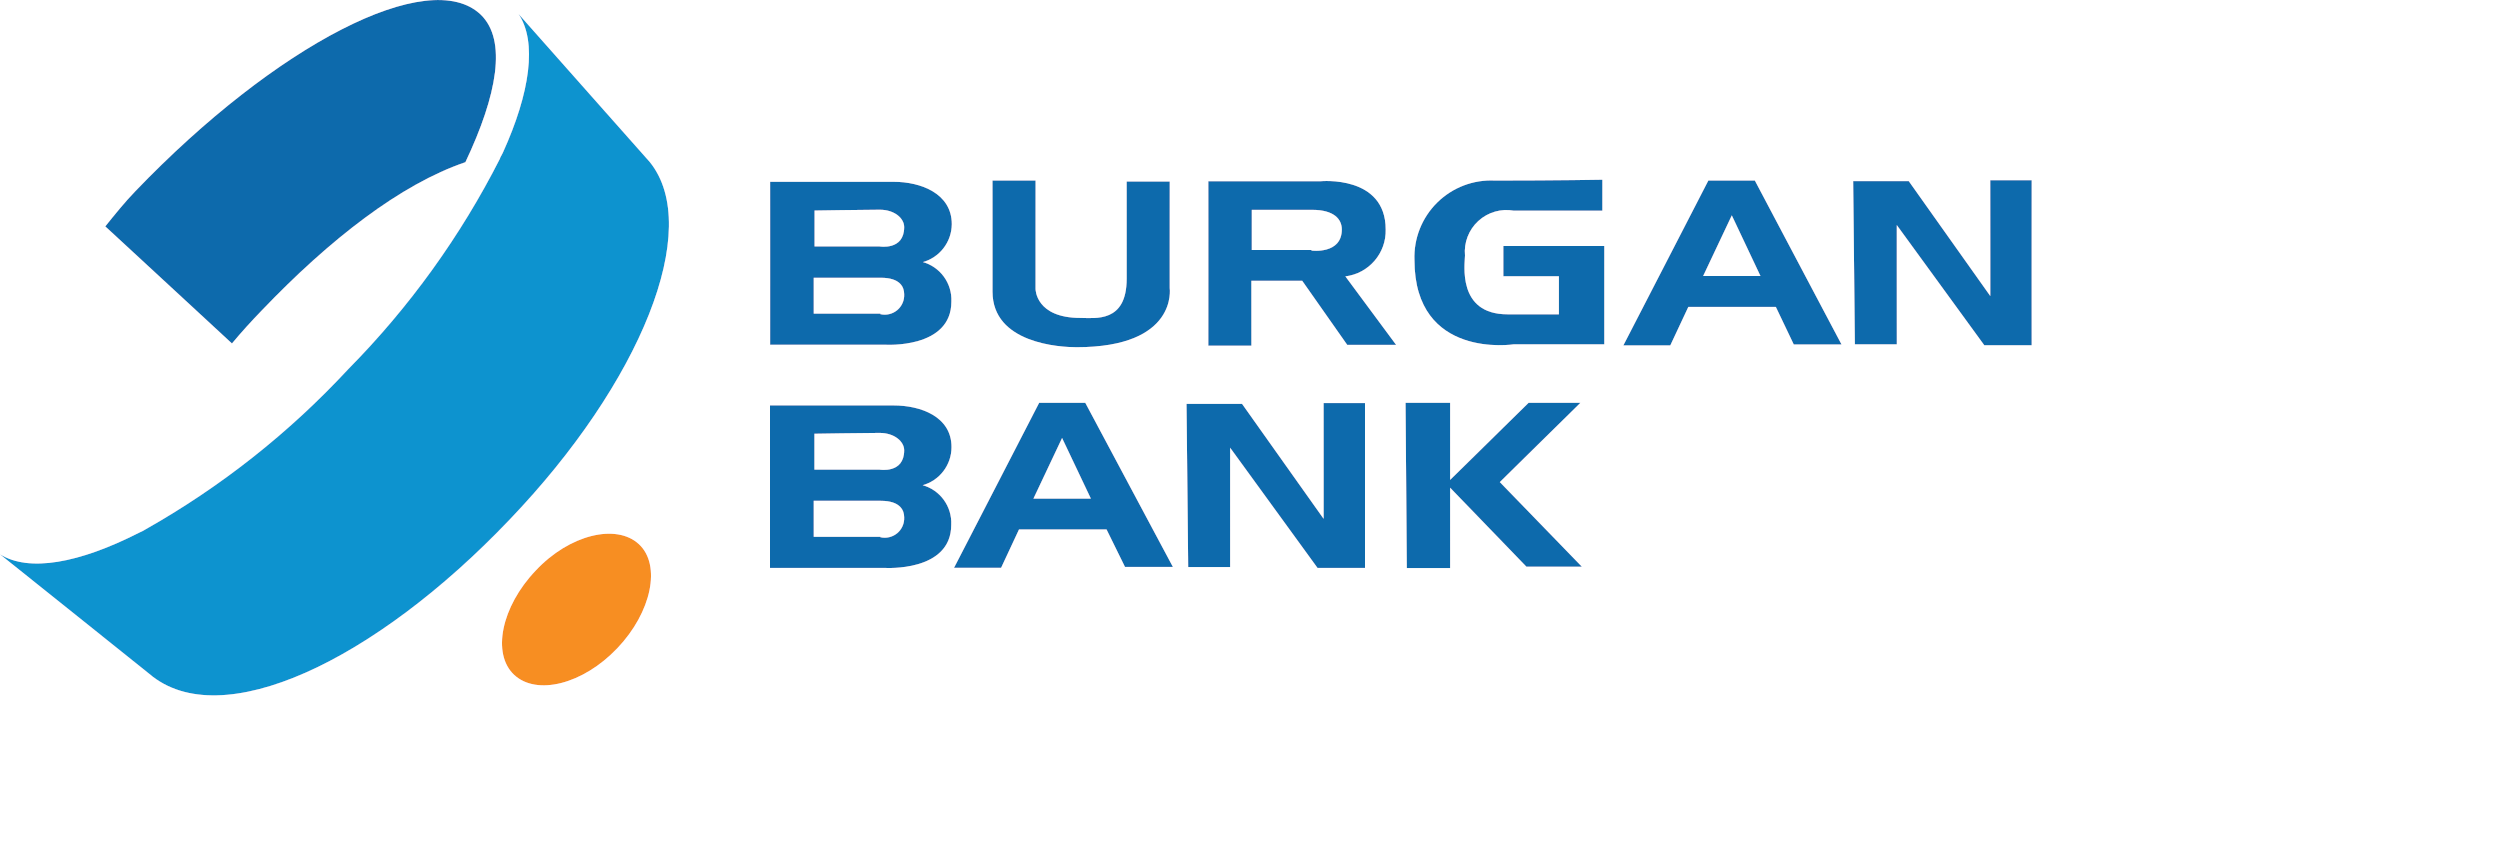
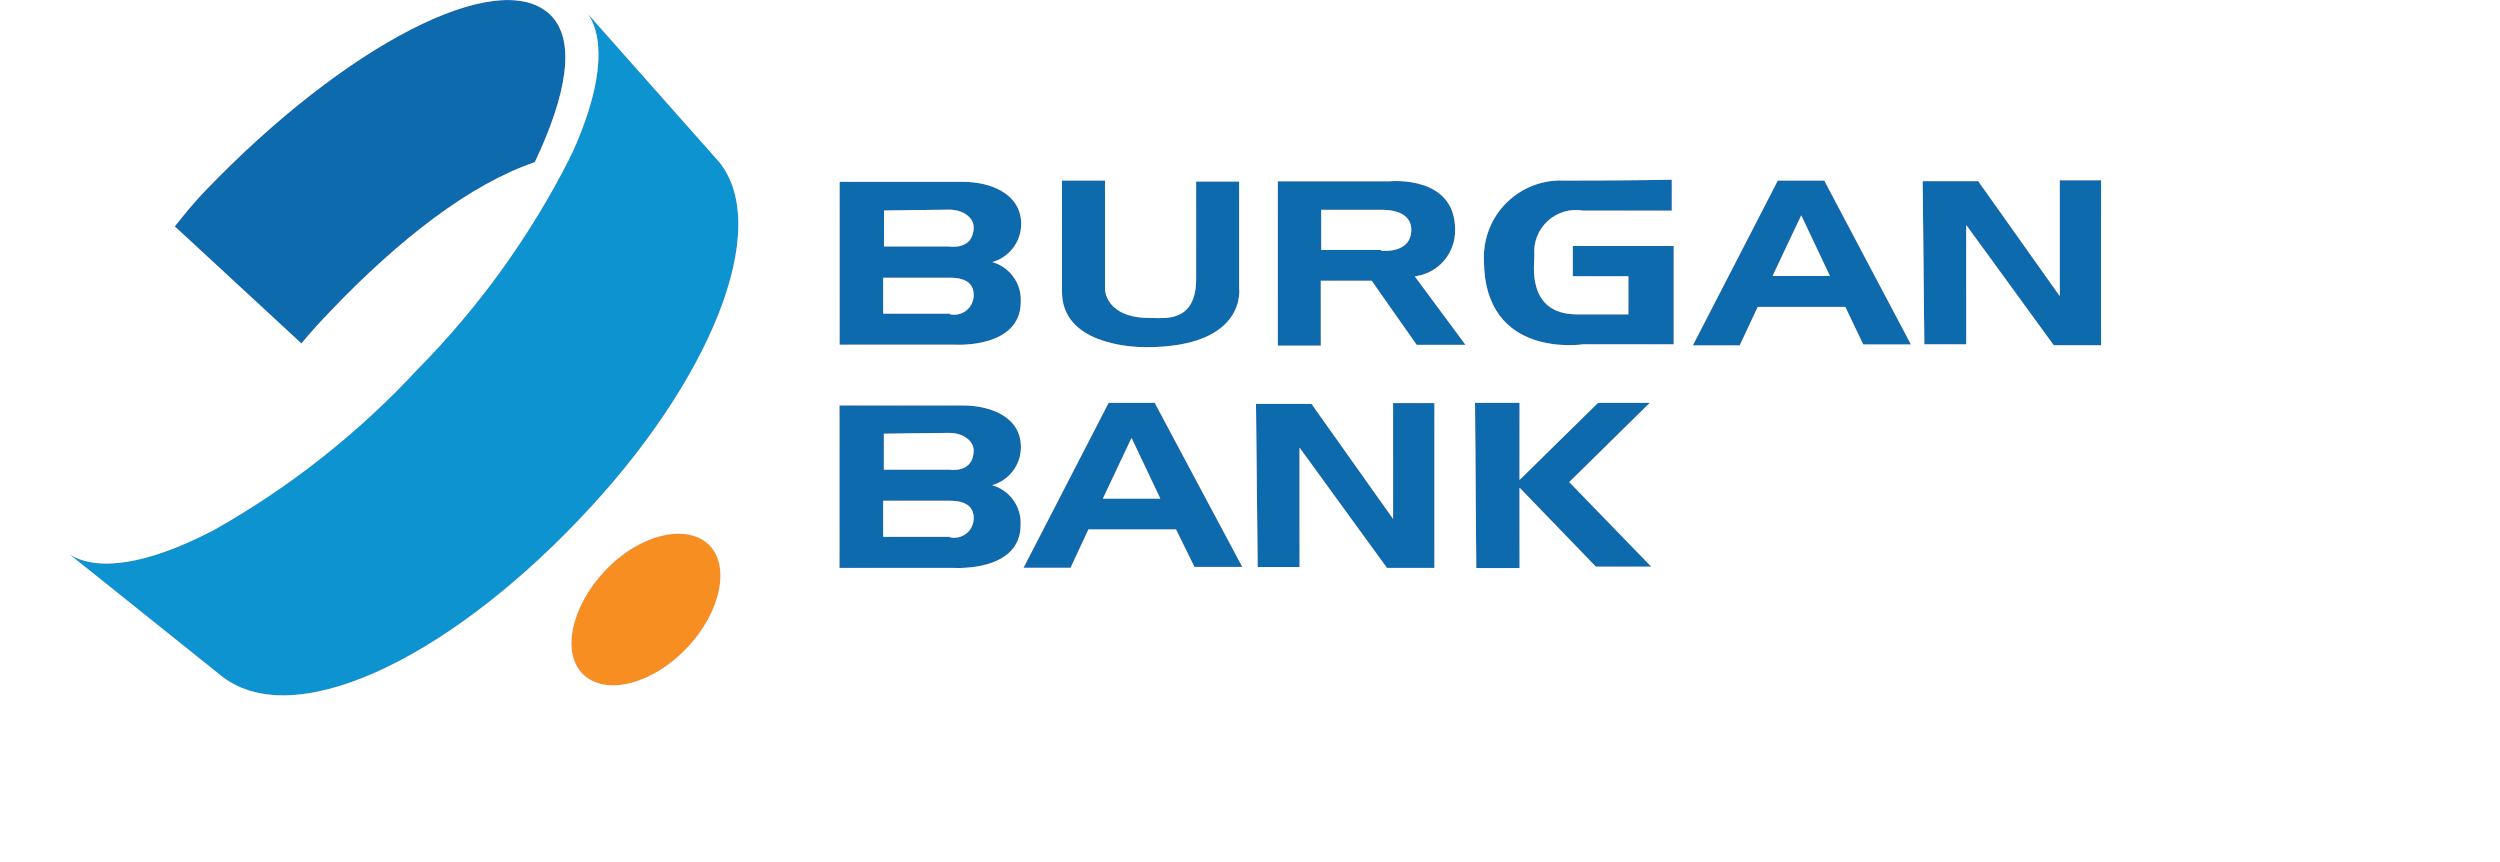
- <svg xmlns="http://www.w3.org/2000/svg" version="1.1" x="0px" y="0px" width="180.000px" height="62.032px" viewBox="0 0 180.000 62.032" enable-background="new 0 0 180.000 62.032" xml:space="preserve">
+ <svg xmlns="http://www.w3.org/2000/svg" version="1.1" x="0px" y="0px" width="180.000px" height="62.032px" viewBox="-5 0 180.000 62.032" enable-background="new 0 0 180.000 62.032" xml:space="preserve">
  <defs>
    <style>.cls-1{fill:#1093cf;}.cls-2{fill:#f78e20;}.cls-3{fill:#086aac;}</style>
    <filter id="white-shadow" x="-50%" y="-50%" width="200%" height="200%">
      <feDropShadow dx="0" dy="0" stdDeviation="3" flood-color="white" />
    </filter>
  </defs>
  <g id="Layer_2" data-name="Layer 2" filter="url(#white-shadow)">
    <g id="Layer_1-2" data-name="Layer 1">
      <path class="cls-1" d="M37.33,1l8.92,10.06.54.61c3.84,4.77-.63,15.86-10.12,25.77C27,47.58,15.89,52.91,10.75,48.52L0,39.91c2.07,1.3,5.68.65,10-1.55l.27-.13.16-.09A60.44,60.44,0,0,0,25.06,26.59,60.66,60.66,0,0,0,36,11.41c0-.07.06-.12.08-.18L36.2,11C38.18,6.64,38.68,3,37.33,1" />
      <path class="cls-2" d="M38.57,41.08c-2.48,2.6-3.17,6-1.55,7.51s4.94.69,7.42-1.91,3.18-6,1.56-7.5-5-.7-7.43,1.9" />
      <path class="cls-3" d="M34.62,1.06C30.91-2.5,19.86,3.22,9.73,13.78c-.75.78-1.46,1.66-2.15,2.52l9.12,8.43c.73-.87,1.33-1.53,2.15-2.38,4.89-5.11,10-9.09,14.66-10.67,2.3-4.86,3-8.78,1.11-10.62" />
      <path class="cls-3" d="M71.43,13h3.13v7.81s0,2.08,3.23,2.08c1.06,0,3.33.37,3.33-2.82v-7h3.1v7.67S84.84,25,77.51,25c-1.22,0-6.05-.28-6.05-4s0-8,0-8" />
      <path class="cls-3" d="M115.37,13v2.17H109a3,3,0,0,0-3.52,3.23c0,.57-.6,4.23,3.06,4.23h3.7V19.89h-4V17.71h7.27v7.08H109s-7.16,1.12-7.16-6.07A5.52,5.52,0,0,1,107.64,13c4.58,0,7.73-.06,7.73-.06" />
      <path class="cls-3" d="M94.43,18h-4.3V15.11h4.35c1.59,0,2.13.69,2.13,1.41,0,1.81-2.18,1.52-2.18,1.52m2.44,1.86a3.31,3.31,0,0,0,2.9-3.38c0-3.93-4.69-3.47-4.69-3.47H87V24.89h3.1V20.22l3.66,0L97,24.83h3.52Z" />
      <path class="cls-3" d="M63.31,17.74H58.65V15.16s3.61-.06,4.69-.06,1.76.63,1.76,1.25c0,1.71-1.79,1.39-1.79,1.39m.08,4.84h-4.8V20l4.83,0c1.4,0,1.68.68,1.68,1.19a1.4,1.4,0,0,1-1.71,1.43m3-3.73a2.86,2.86,0,0,0,2.14-2.75c0-2.22-2.25-3.05-4.18-3.05l-8.9,0V24.82h8.28s4.77.31,4.77-3.1a2.83,2.83,0,0,0-2.11-2.87" />
      <path class="cls-3" d="M63.31,33.81H58.64V31.23s3.61-.06,4.69-.06,1.77.63,1.77,1.25c0,1.71-1.79,1.39-1.79,1.39m.08,4.84h-4.8V36.06l4.83,0c1.39,0,1.68.68,1.68,1.19a1.4,1.4,0,0,1-1.71,1.43m3-3.73a2.85,2.85,0,0,0,2.12-2.76c0-2.21-2.24-3-4.17-3l-8.9,0V40.89h8.27s4.78.31,4.78-3.1a2.82,2.82,0,0,0-2.1-2.87" />
      <polygon class="cls-3" points="101.2 29 101.29 40.9 104.41 40.9 104.41 35.12 109.9 40.8 113.89 40.8 107.99 34.71 113.79 29 110.06 29 104.41 34.55 104.41 29 101.2 29" />
      <path class="cls-3" d="M74.41,35.9l2.06-4.36,2.07,4.36ZM78.14,29H74.82L68.69,40.88h3.39l1.29-2.76h6.3L81,40.82h3.45Z" />
      <polygon class="cls-3" points="85.43 29.08 89.43 29.08 95.3 37.35 95.3 29.02 98.28 29.02 98.28 40.89 94.86 40.89 88.57 32.24 88.57 40.83 85.55 40.83 85.43 29.08" />
      <path class="cls-3" d="M122.63,19.87l2.06-4.36,2.06,4.36ZM126.35,13H123l-6.12,11.87h3.38l1.3-2.77h6.3l1.29,2.7h3.44Z" />
      <polygon class="cls-3" points="133.43 13.04 137.43 13.04 143.3 21.31 143.3 12.98 146.28 12.98 146.28 24.86 142.87 24.86 136.57 16.21 136.57 24.79 133.55 24.79 133.43 13.04" />
    </g>
  </g>
</svg>
